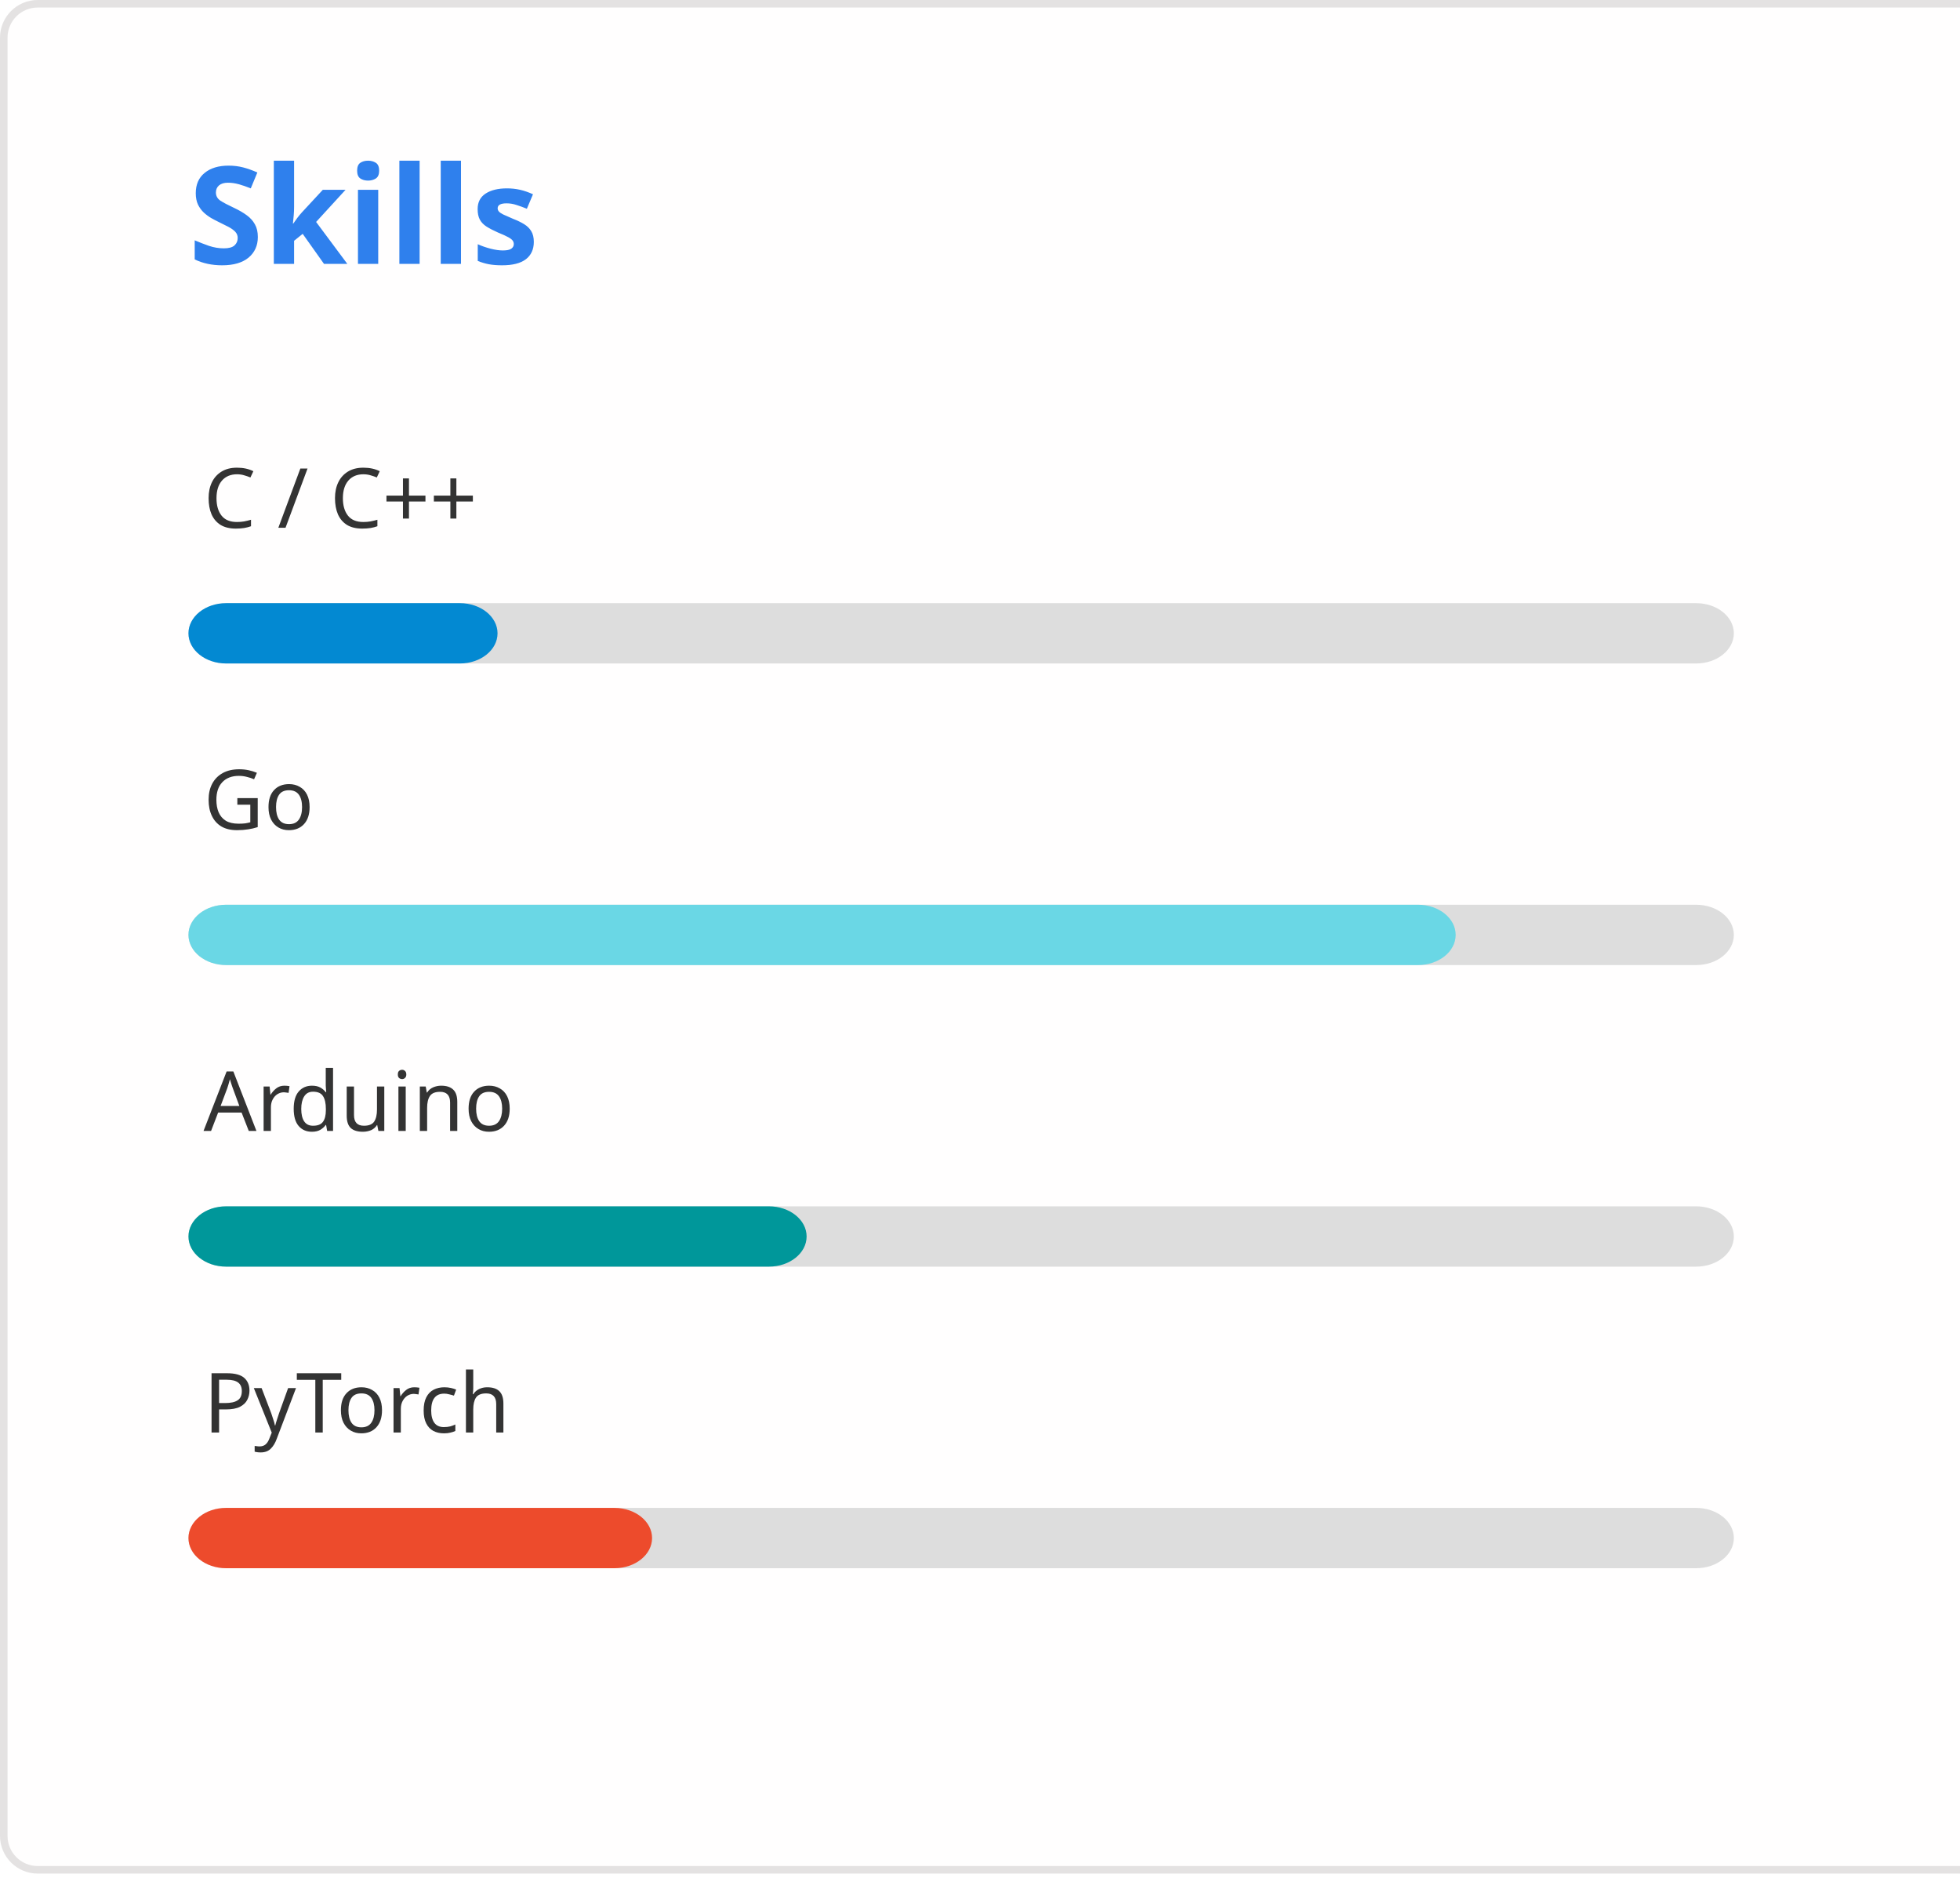
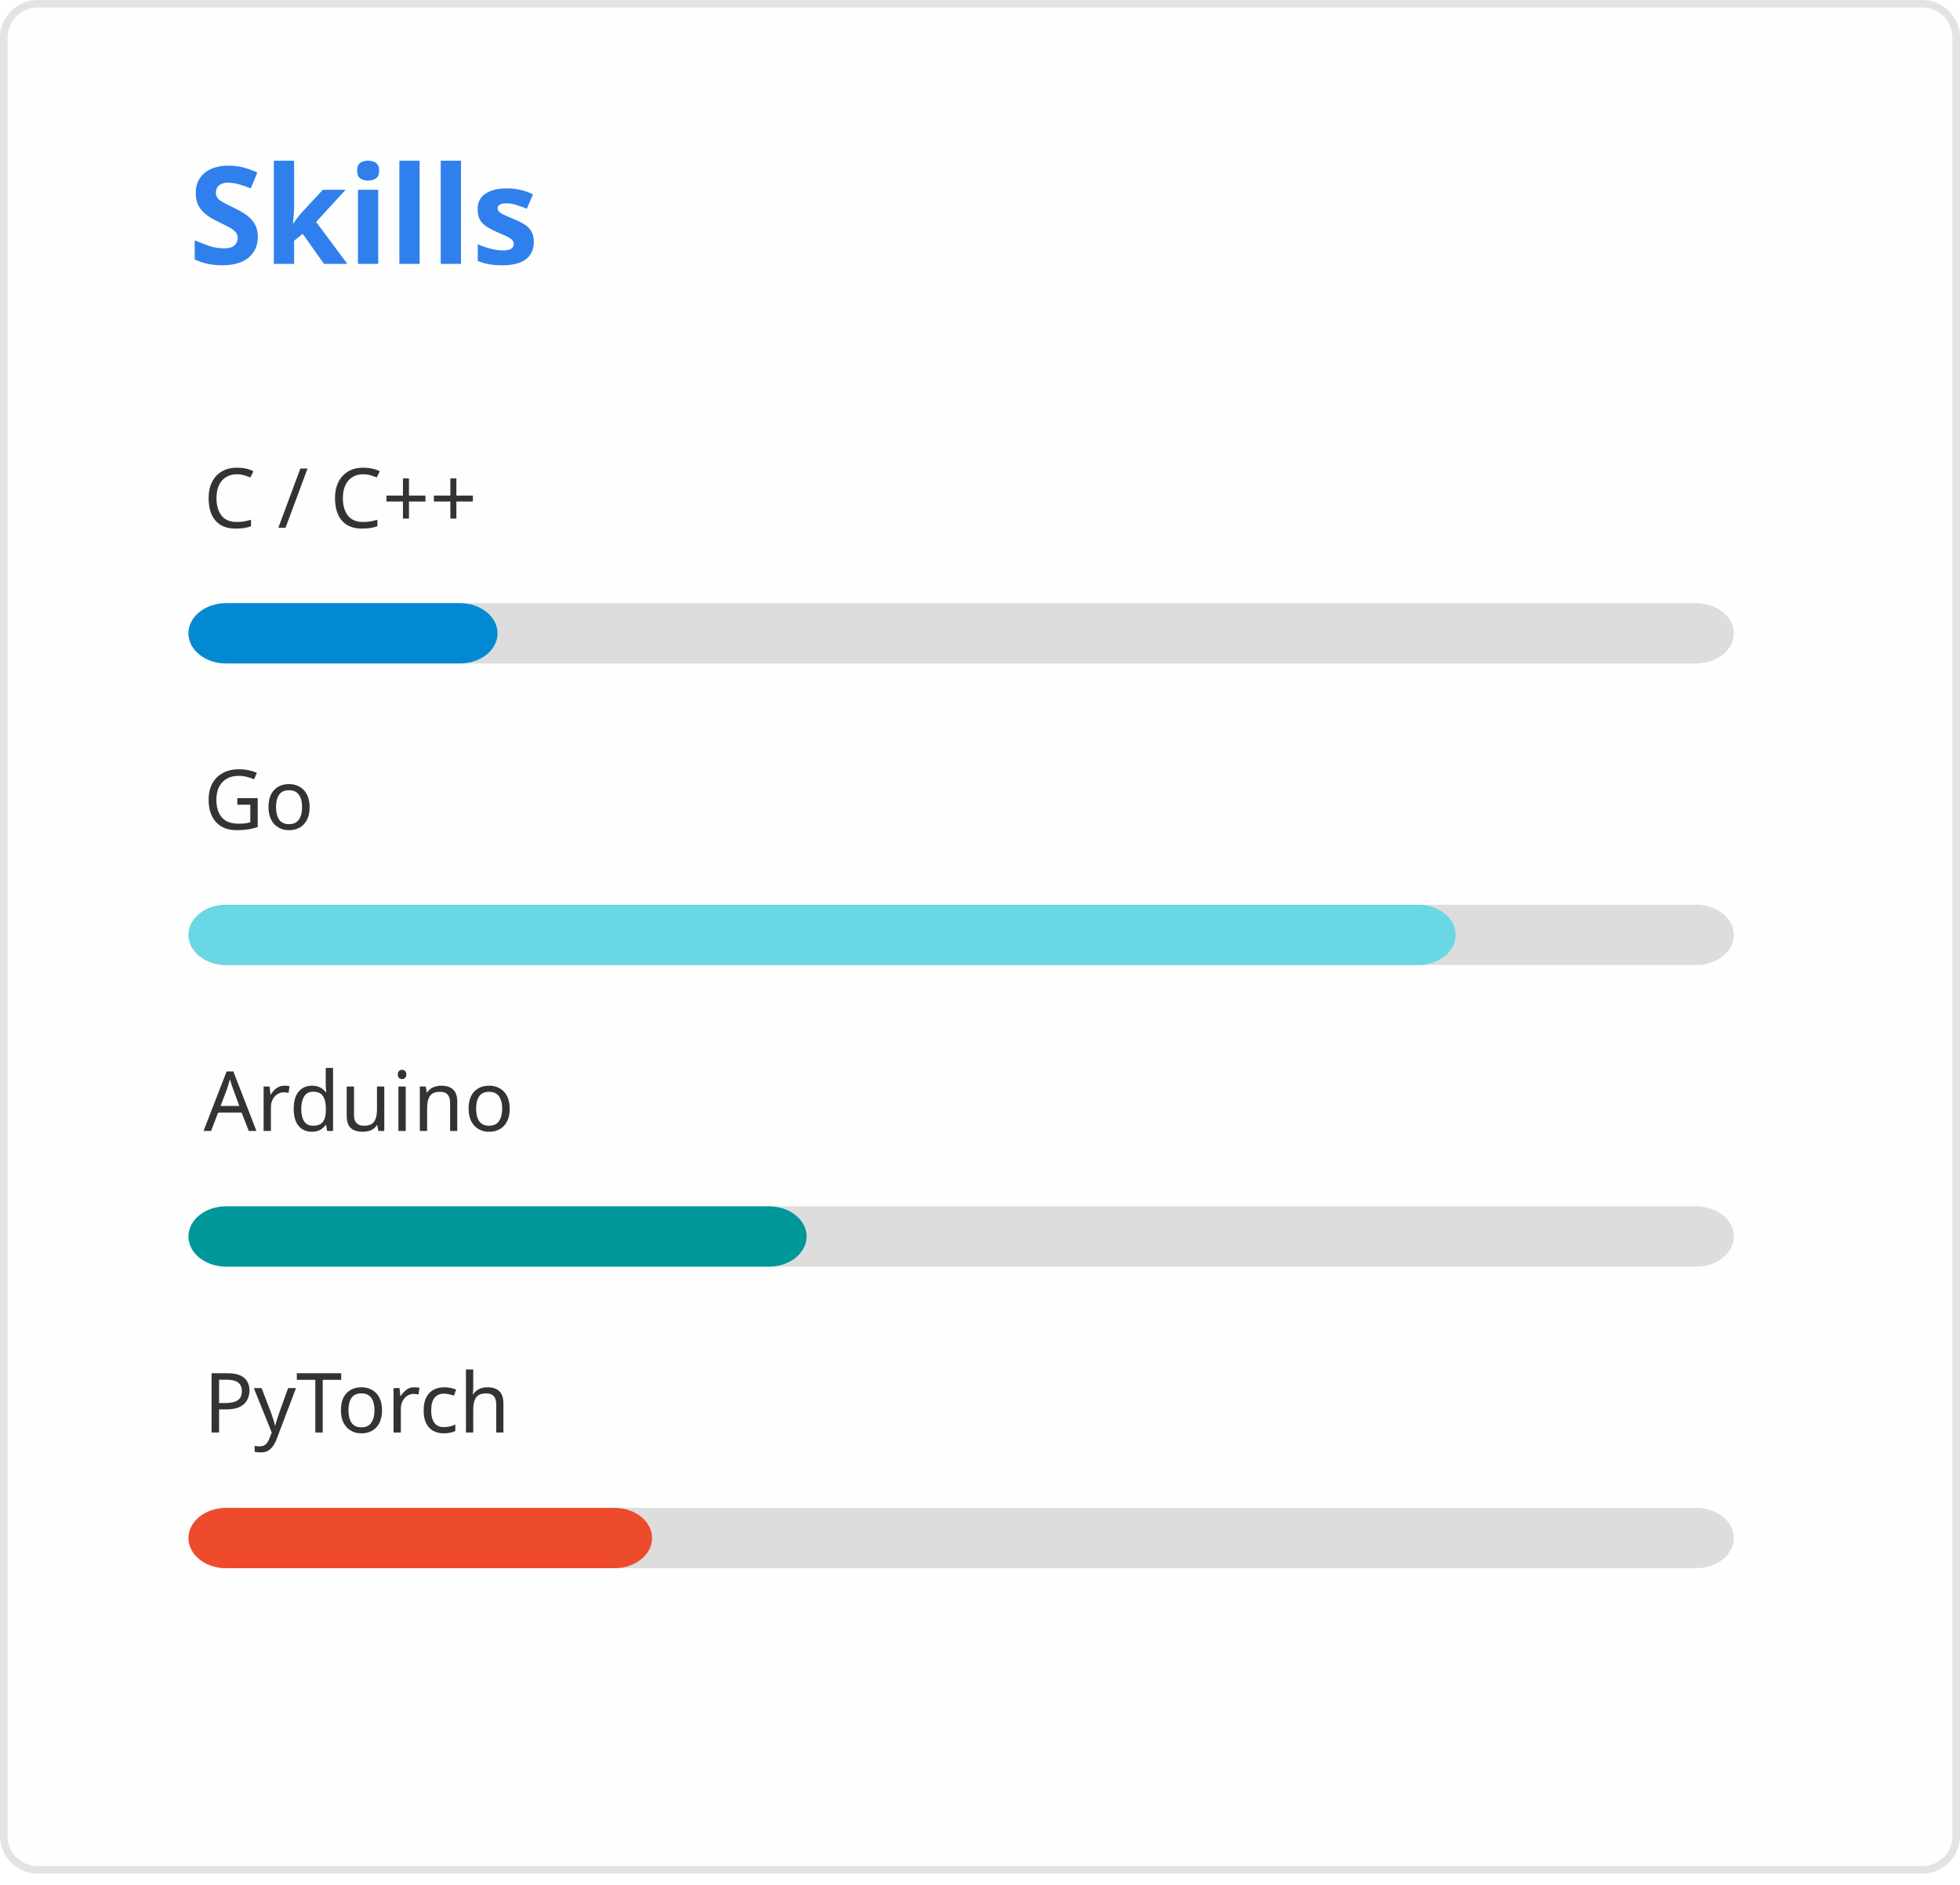
<svg xmlns="http://www.w3.org/2000/svg" width="260" height="250" viewBox="0 0 260 250" fill="none">
-   <rect data-testid="card-bg" x="0.5" y="0.5" rx="4.5" height="99%" stroke="#E4E2E2" width="299" fill="#fffefe" stroke-opacity="1" />
+   <rect data-testid="card-bg" x="0.5" y="0.5" rx="4.5" height="99%" stroke="#E4E2E2" width="259" fill="#fffefe" stroke-opacity="1" />
  <style>
        .header {
            font: 600 18px 'Segoe UI', Ubuntu, Sans-Serif;
            fill: #2f80ed;
            animation: fadeInAnimation 0.8s ease-in-out forwards;
        }

        .lang-name {
            font: 400 11px 'Segoe UI', Ubuntu, Sans-Serif;
            fill: #333
        }
    </style>
  <g data-testid="card-title" transform="translate(25, 35)">
    <g transform="translate(0, 0)">
      <text x="0" y="0" class="header" data-testid="header">Skills</text>
    </g>
  </g>
  <g data-testid="main-card-body" transform="translate(0, 55)">
    <svg data-testid="lang-items" x="25">
      <g transform="translate(0, 0)">
        <text data-testid="lang-name" x="2" y="15" class="lang-name">C / C++</text>
        <svg width="205">
          <rect rx="5" ry="5" x="0" y="25" width="205" height="8" fill="#ddd" />
          <rect height="8" fill="#0389d2" rx="5" ry="5" x="0" y="25" data-testid="lang-progress" width="20%">
                    </rect>
        </svg>
      </g>
      <g transform="translate(0, 40)">
        <text data-testid="lang-name" x="2" y="15" class="lang-name">Go</text>
        <svg width="205">
          <rect rx="5" ry="5" x="0" y="25" width="205" height="8" fill="#ddd" />
          <rect height="8" fill="#6ad7e5" rx="5" ry="5" x="0" y="25" data-testid="lang-progress" width="82%">
                    </rect>
        </svg>
      </g>
      <g transform="translate(0, 80)">
        <text data-testid="lang-name" x="2" y="15" class="lang-name">Arduino</text>
        <svg width="205">
          <rect rx="5" ry="5" x="0" y="25" width="205" height="8" fill="#ddd" />
          <rect height="8" fill="#00979a" rx="5" ry="5" x="0" y="25" data-testid="lang-progress" width="40%">
                    </rect>
        </svg>
      </g>
      <g transform="translate(0, 120)">
        <text data-testid="lang-name" x="2" y="15" class="lang-name">PyTorch</text>
        <svg width="205">
          <rect rx="5" ry="5" x="0" y="25" width="205" height="8" fill="#ddd" />
          <rect height="8" fill="#ed4b2c" rx="5" ry="5" x="0" y="25" data-testid="lang-progress" width="30%">
                    </rect>
        </svg>
      </g>
    </svg>
  </g>
</svg>
